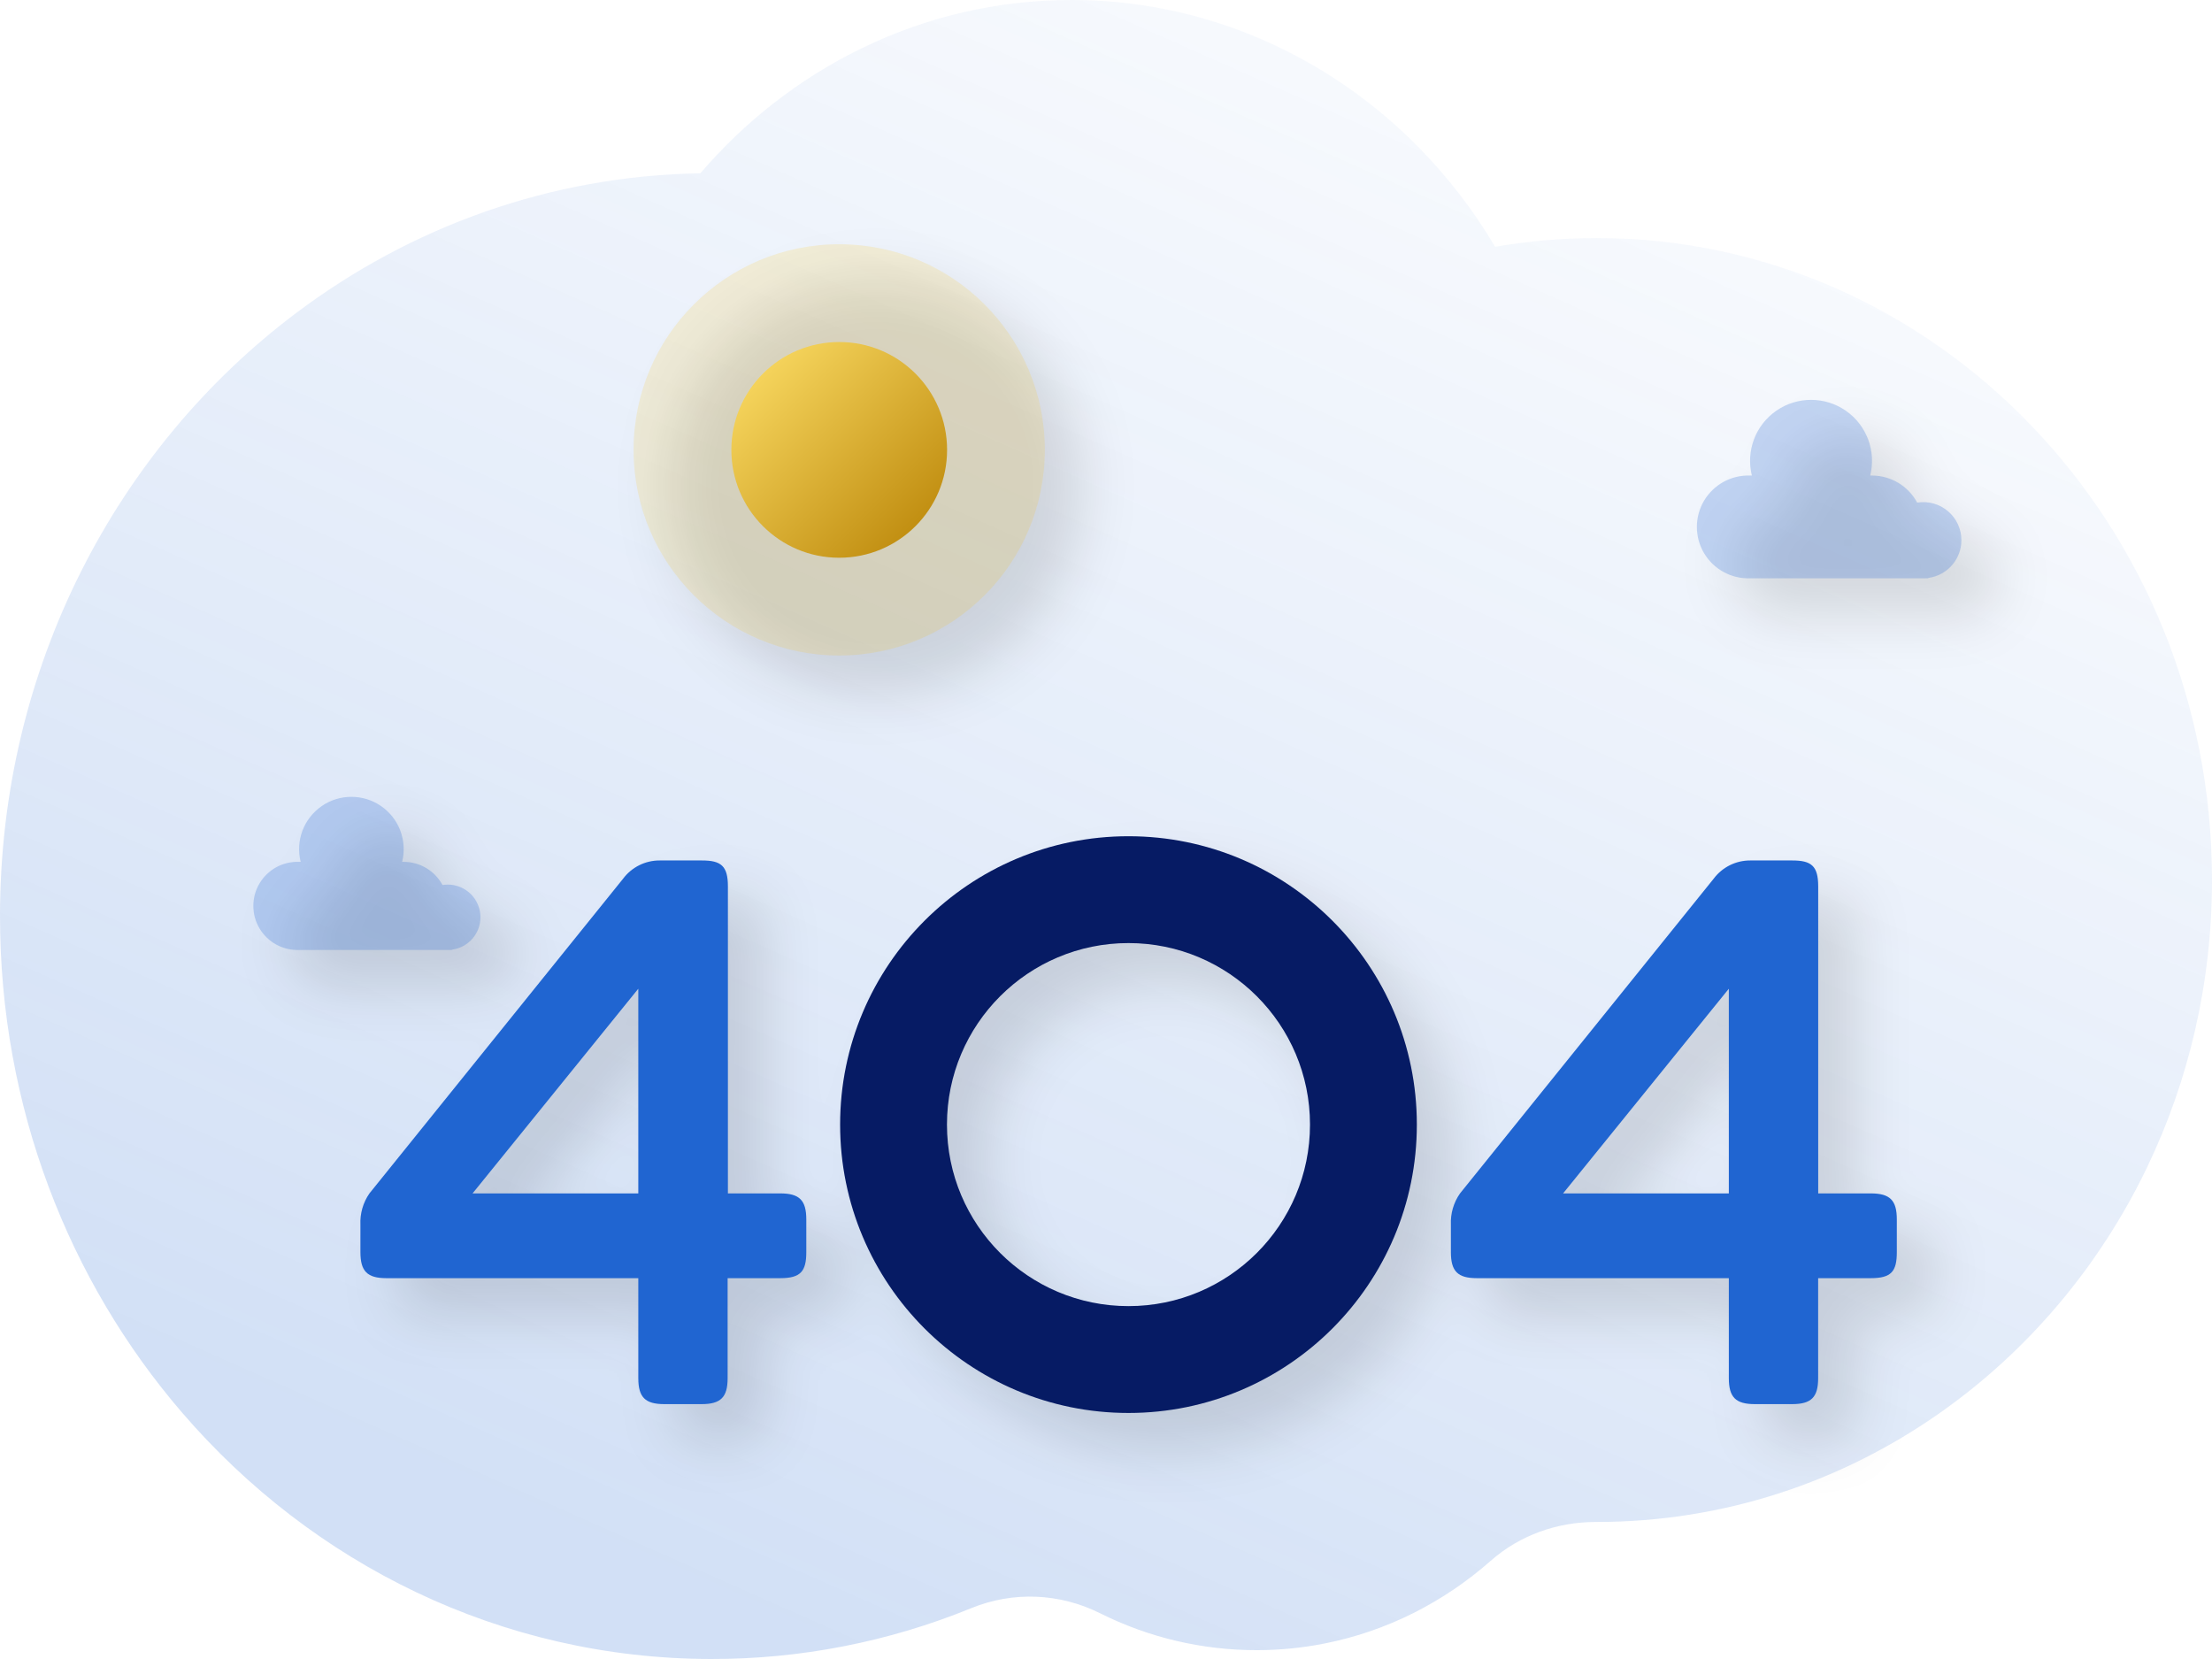
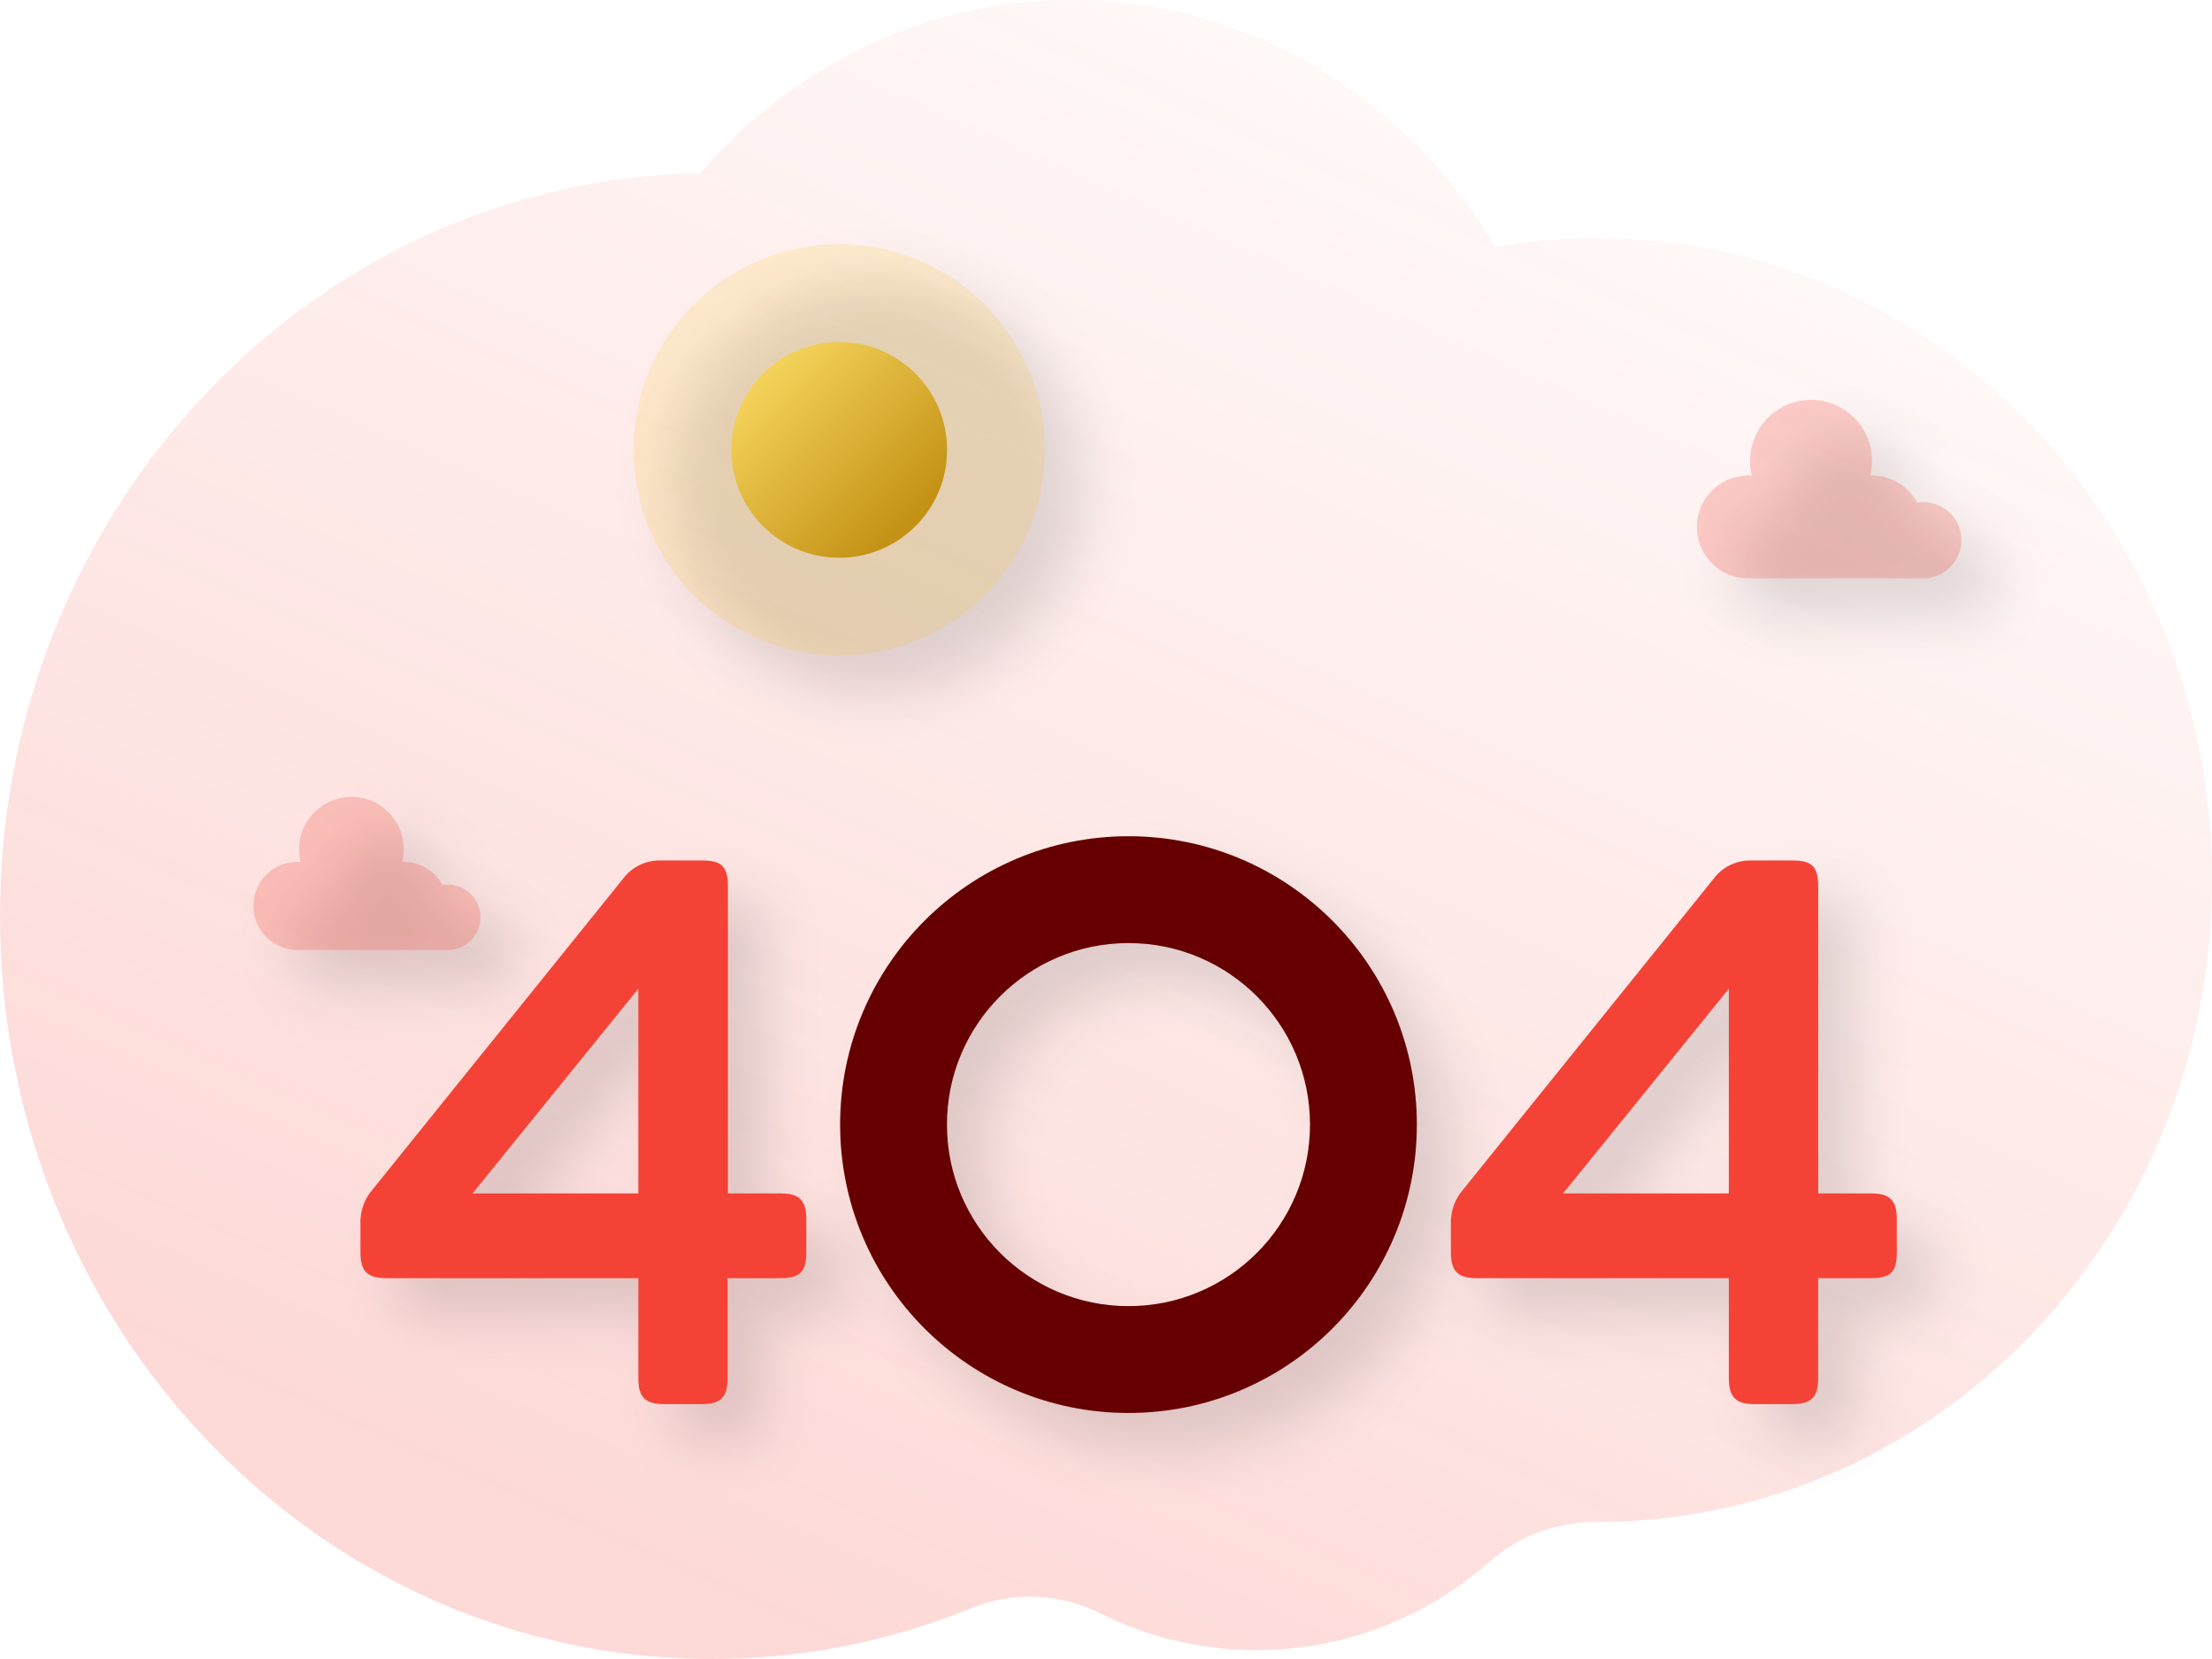
<svg xmlns="http://www.w3.org/2000/svg" width="480" height="360" fill="none">
  <path fill-rule="evenodd" clip-rule="evenodd" d="M0 198.781c0 41.457 14.945 79.235 39.539 107.785 28.214 32.765 69.128 53.365 114.734 53.434a148.458 148.458 0 0056.495-11.036c9.051-3.699 19.182-3.274 27.948 1.107a75.774 75.774 0 0033.957 8.011c5.023 0 9.942-.495 14.7-1.434 13.581-2.67 25.94-8.99 36.089-17.94 6.379-5.627 14.548-8.456 22.898-8.446h.142c27.589 0 53.215-8.732 74.492-23.696 19.021-13.36 34.554-31.696 44.904-53.225C474.92 234.581 480 213.388 480 190.958c0-76.931-59.774-139.305-133.498-139.305-7.516 0-14.88.663-22.063 1.899C305.418 21.42 271.355 0 232.498 0a103.647 103.647 0 00-45.879 10.661c-13.24 6.487-25.011 15.705-34.641 26.939-32.697.544-62.93 11.69-87.675 30.291C25.351 97.155 0 144.882 0 198.781z" fill="url(#prefix__paint0_linear)" opacity=".2" />
  <g filter="url(#prefix__filter0_d)">
    <circle opacity=".15" cx="182.109" cy="97.623" r="44.623" fill="#FFC107" />
    <circle cx="182.109" cy="97.623" r="23.406" fill="url(#prefix__paint1_linear)" />
-     <path fill-rule="evenodd" clip-rule="evenodd" d="M244.878 306.611c34.56 0 62.575-28.016 62.575-62.575 0-34.56-28.015-62.576-62.575-62.576-34.559 0-62.575 28.016-62.575 62.576 0 34.559 28.016 62.575 62.575 62.575zm0-23.186c21.754 0 39.389-17.635 39.389-39.389 0-21.755-17.635-39.39-39.389-39.39s-39.389 17.635-39.389 39.39c0 21.754 17.635 39.389 39.389 39.389z" fill="#061B64" />
-     <path fill-rule="evenodd" clip-rule="evenodd" d="M174.965 264.592c0-4.133-1.492-5.625-5.637-5.625h-11.373v-66.611c0-4.476-1.492-5.637-5.638-5.637h-9.172a9.866 9.866 0 00-7.948 3.974l-55.03 68.274a11.006 11.006 0 00-1.957 6.787v5.968c0 4.145 1.492 5.637 5.625 5.637h54.676v21.707c0 4.133 1.492 5.625 5.625 5.625h8.12c4.146 0 5.638-1.492 5.638-5.625v-21.707h11.434c4.414 0 5.637-1.492 5.637-5.637v-7.13zm-72.42-5.625l35.966-44.415v44.415h-35.966zM411.607 264.592c0-4.133-1.492-5.625-5.638-5.625h-11.422v-66.611c0-4.476-1.492-5.637-5.637-5.637h-9.111a9.87 9.87 0 00-7.949 3.974l-55.03 68.274a11.011 11.011 0 00-1.981 6.787v5.968c0 4.145 1.492 5.637 5.626 5.637h54.687v21.707c0 4.133 1.492 5.625 5.626 5.625h8.12c4.145 0 5.637-1.492 5.637-5.625v-21.707h11.434c4.476 0 5.638-1.492 5.638-5.637v-7.13zm-72.42-5.625l35.965-44.415v44.415h-35.965z" fill="#2065D1" />
-     <path opacity=".24" d="M425.621 117.222a8.267 8.267 0 00-9.599-8.157 11.129 11.129 0 00-9.784-5.87h-.403a13.23 13.23 0 00-20.365-14.078 13.23 13.23 0 00-5.316 14.078h-.403a11.153 11.153 0 100 22.293h38.68v-.073a8.279 8.279 0 007.19-8.193zM104.258 199.045a7.093 7.093 0 00-7.093-7.092c-.381.007-.761.039-1.138.097a9.552 9.552 0 00-8.425-5.026h-.343a11.348 11.348 0 10-22.012 0h-.342a9.564 9.564 0 100 19.114h33.177v-.061a7.107 7.107 0 006.176-7.032z" fill="#2065D1" />
+     <path fill-rule="evenodd" clip-rule="evenodd" d="M244.878 306.611c34.56 0 62.575-28.016 62.575-62.575 0-34.56-28.015-62.576-62.575-62.576-34.559 0-62.575 28.016-62.575 62.576 0 34.559 28.016 62.575 62.575 62.575zm0-23.186c21.754 0 39.389-17.635 39.389-39.389 0-21.755-17.635-39.39-39.389-39.39s-39.389 17.635-39.389 39.39c0 21.754 17.635 39.389 39.389 39.389z" fill="#660000" />
+     <path fill-rule="evenodd" clip-rule="evenodd" d="M174.965 264.592c0-4.133-1.492-5.625-5.637-5.625h-11.373v-66.611c0-4.476-1.492-5.637-5.638-5.637h-9.172a9.866 9.866 0 00-7.948 3.974l-55.03 68.274a11.006 11.006 0 00-1.957 6.787v5.968c0 4.145 1.492 5.637 5.625 5.637h54.676v21.707c0 4.133 1.492 5.625 5.625 5.625h8.12c4.146 0 5.638-1.492 5.638-5.625v-21.707h11.434c4.414 0 5.637-1.492 5.637-5.637v-7.13zm-72.42-5.625l35.966-44.415v44.415h-35.966zM411.607 264.592c0-4.133-1.492-5.625-5.638-5.625h-11.422v-66.611c0-4.476-1.492-5.637-5.637-5.637h-9.111a9.87 9.87 0 00-7.949 3.974l-55.03 68.274a11.011 11.011 0 00-1.981 6.787v5.968c0 4.145 1.492 5.637 5.626 5.637h54.687v21.707c0 4.133 1.492 5.625 5.626 5.625h8.12c4.145 0 5.637-1.492 5.637-5.625v-21.707h11.434c4.476 0 5.638-1.492 5.638-5.637v-7.13zm-72.42-5.625l35.965-44.415v44.415h-35.965z" fill="#f44336" />
+     <path opacity=".24" d="M425.621 117.222a8.267 8.267 0 00-9.599-8.157 11.129 11.129 0 00-9.784-5.87h-.403a13.23 13.23 0 00-20.365-14.078 13.23 13.23 0 00-5.316 14.078h-.403a11.153 11.153 0 100 22.293h38.68v-.073a8.279 8.279 0 007.19-8.193zM104.258 199.045a7.093 7.093 0 00-7.093-7.092c-.381.007-.761.039-1.138.097a9.552 9.552 0 00-8.425-5.026h-.343a11.348 11.348 0 10-22.012 0h-.342a9.564 9.564 0 100 19.114h33.177v-.061a7.107 7.107 0 006.176-7.032z" fill="#f44336" />
  </g>
  <defs>
    <linearGradient id="prefix__paint0_linear" x1="328.81" y1="424.032" x2="505.393" y2="26.048" gradientUnits="userSpaceOnUse">
-       <stop stop-color="#2065D1" />
-       <stop offset="1" stop-color="#2065D1" stop-opacity=".01" />
+       <stop stop-color="#f44336" />
+       <stop offset="1" stop-color="#f44336" stop-opacity=".01" />
    </linearGradient>
    <linearGradient id="prefix__paint1_linear" x1="135.297" y1="97.623" x2="182.109" y2="144.436" gradientUnits="userSpaceOnUse">
      <stop stop-color="#FFE16A" />
      <stop offset="1" stop-color="#B78103" />
    </linearGradient>
    <filter id="prefix__filter0_d" x="51" y="49" width="394.621" height="277.611" filterUnits="userSpaceOnUse" color-interpolation-filters="sRGB">
      <feFlood flood-opacity="0" result="BackgroundImageFix" />
      <feColorMatrix in="SourceAlpha" values="0 0 0 0 0 0 0 0 0 0 0 0 0 0 0 0 0 0 127 0" />
      <feOffset dx="8" dy="8" />
      <feGaussianBlur stdDeviation="6" />
      <feColorMatrix values="0 0 0 0 0 0 0 0 0 0 0 0 0 0 0 0 0 0 0.12 0" />
      <feBlend in2="BackgroundImageFix" result="effect1_dropShadow" />
      <feBlend in="SourceGraphic" in2="effect1_dropShadow" result="shape" />
    </filter>
  </defs>
</svg>
